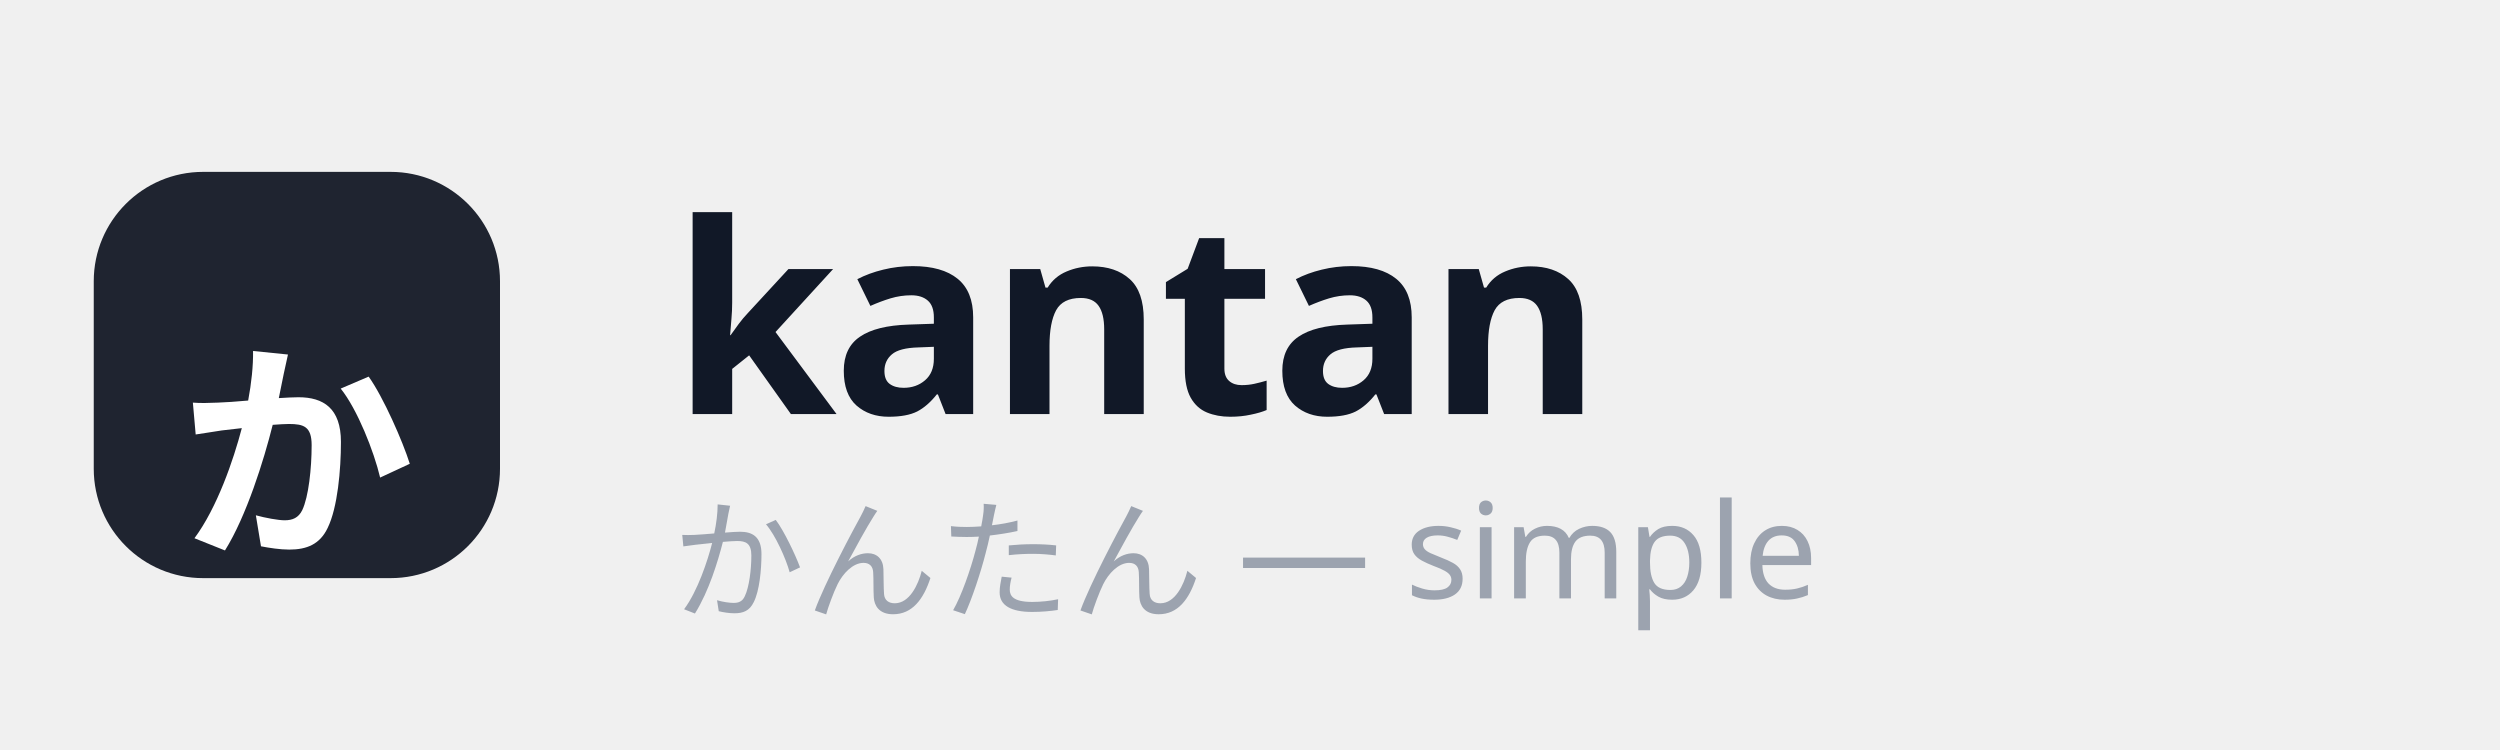
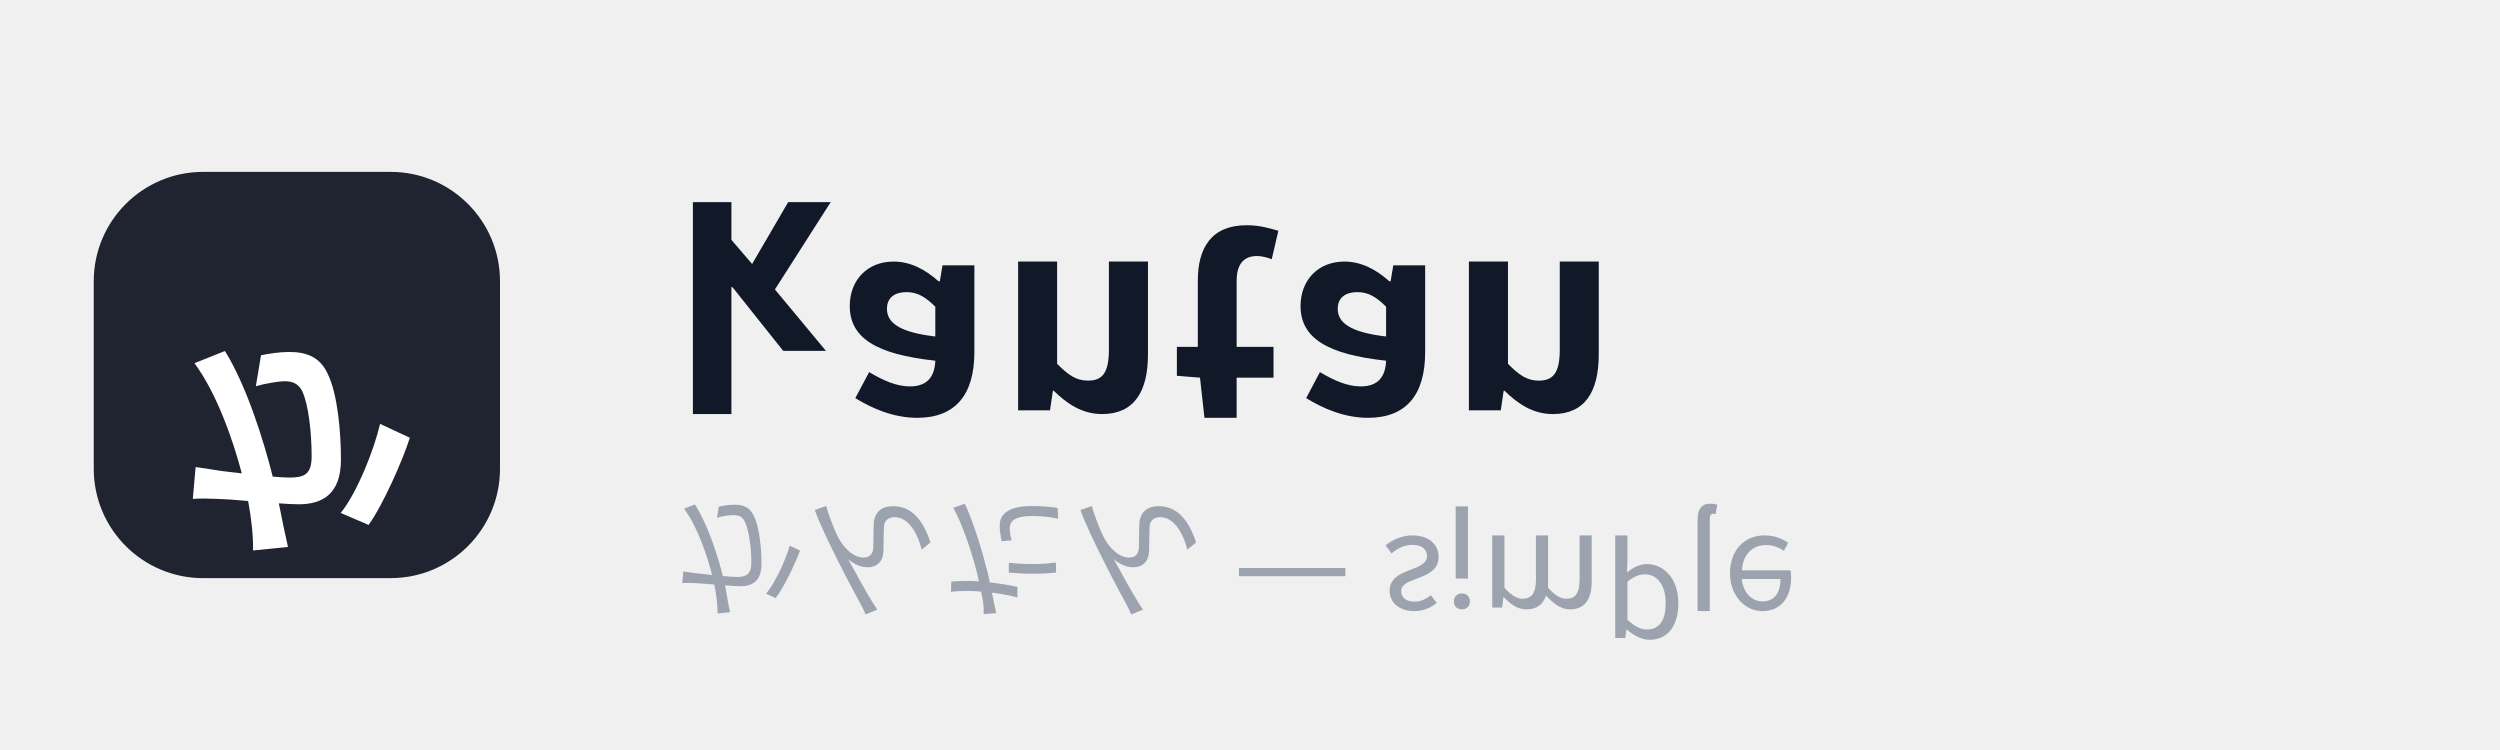
<svg xmlns="http://www.w3.org/2000/svg" viewBox="0 0 320 96">
  <rect x="12" y="22" width="52" height="52" rx="14" fill="#1f2430" />
-   <text x="38" y="56" text-anchor="middle" dominant-baseline="central" font-size="30" font-weight="700" fill="#fff" font-family="'Hiragino Sans','Noto Sans JP','Yu Gothic',system-ui,sans-serif">か</text>
-   <text x="86" y="53" font-size="34" font-weight="700" fill="#111827" font-family="'Hiragino Sans','Noto Sans JP','Yu Gothic',system-ui,sans-serif" letter-spacing="-0.5">kantan</text>
-   <text x="86" y="78" font-size="17" fill="#9ca3af" font-family="'Hiragino Sans','Noto Sans JP','Yu Gothic',system-ui,sans-serif">かんたん — simple</text>
+   <path d="M47.18 67.19L43.61 65.66C45.74 63.02 47.87 57.59 48.65 54.26L52.46 56.03C51.56 58.88 49.04 64.61 47.18 67.19M24.68 63.86L25.04 59.78C25.94 59.93 27.53 60.14 28.37 60.29L30.95 60.59C29.87 56.48 27.80 50.42 24.89 46.49L28.79 44.93C31.55 49.34 33.77 56.45 34.91 61.01C35.75 61.07 36.50 61.13 36.98 61.13C38.87 61.13 39.89 60.80 39.89 58.40C39.89 55.43 39.50 51.80 38.69 50.09C38.21 49.10 37.43 48.80 36.44 48.80C35.63 48.80 33.92 49.10 32.75 49.43L33.41 45.47C34.43 45.26 35.84 45.05 37.01 45.05C39.26 45.05 40.94 45.71 41.93 47.81C43.22 50.42 43.64 55.28 43.64 58.82C43.64 63.14 41.39 64.55 38.21 64.55C37.58 64.55 36.68 64.49 35.69 64.43L36.32 67.52C36.47 68.27 36.68 69.23 36.86 70.01L32.39 70.46C32.42 68.57 32.18 66.38 31.76 64.13C30.23 63.98 28.82 63.89 27.89 63.86C26.78 63.83 25.76 63.77 24.68 63.86" fill="#fff" />
+   <path d="M88.69 25.87L93.62 25.87L93.62 30.70L96.27 33.79L100.89 25.87L106.33 25.87L99.19 37.05L105.72 44.91L100.25 44.91L93.75 36.75L93.62 36.75L93.62 53L88.69 53 M114.38 33.48C116.59 33.48 118.49 34.54 120.13 36L120.30 36L120.64 33.96L124.72 33.96L124.72 45.08C124.72 50.59 122.23 53.48 117.41 53.48C114.41 53.48 111.69 52.32 109.48 50.96L111.25 47.63C113.02 48.68 114.72 49.46 116.49 49.46C118.83 49.46 119.65 48.04 119.72 46.17C112.07 45.35 108.77 43.21 108.77 39.16C108.77 35.90 110.98 33.48 114.38 33.48M116.05 37.39C114.58 37.39 113.53 38.04 113.53 39.54C113.53 41.27 115.06 42.53 119.72 43.07L119.72 39.26C118.53 38.07 117.47 37.39 116.05 37.39 M130.32 33.48L135.31 33.48L135.31 46.57C136.71 47.97 137.73 48.72 139.26 48.72C141.13 48.72 141.94 47.70 141.94 44.74L141.94 33.48L146.94 33.48L146.94 45.35C146.94 50.14 145.17 53 141.06 53C138.48 53 136.54 51.64 134.87 50.01L134.77 50.01L134.40 52.52L130.32 52.52 M159.58 28.83C161.25 28.83 162.57 29.23 163.63 29.54L162.78 33.18C162.27 32.97 161.52 32.77 160.91 32.77C159.21 32.77 158.29 33.79 158.29 35.97L158.29 44.40L163.01 44.40L163.01 48.34L158.29 48.34L158.29 53.48L154.17 53.48L153.60 48.34L150.64 48.10L150.64 44.40L153.32 44.40L153.32 35.93C153.32 31.72 155.06 28.83 159.58 28.83 M172.08 33.48C174.29 33.48 176.20 34.54 177.83 36L178 36L178.34 33.96L182.42 33.96L182.42 45.08C182.42 50.59 179.94 53.48 175.11 53.48C172.12 53.48 169.40 52.32 167.19 50.96L168.95 47.63C170.72 48.68 172.42 49.46 174.19 49.46C176.54 49.46 177.35 48.04 177.42 46.17C169.77 45.35 166.47 43.21 166.47 39.16C166.47 35.90 168.68 33.48 172.08 33.48M173.75 37.39C172.29 37.39 171.23 38.04 171.23 39.54C171.23 41.27 172.76 42.53 177.42 43.07L177.42 39.26C176.23 38.07 175.18 37.39 173.75 37.39 M188.02 33.48L193.02 33.48L193.02 46.57C194.41 47.97 195.43 48.72 196.96 48.72C198.83 48.72 199.65 47.70 199.65 44.74L199.65 33.48L204.64 33.48L204.64 45.35C204.64 50.14 202.88 53 198.76 53C196.18 53 194.24 51.64 192.57 50.01L192.47 50.01L192.10 52.52L188.02 52.52" fill="#111827" />
+   <path d="M99.29 76.55L98.05 75.99C99.26 74.58 100.59 71.59 101.08 69.84L102.41 70.47C101.83 72.05 100.35 75.18 99.29 76.55M87.33 74.63L87.46 73.15C87.90 73.22 88.60 73.31 88.99 73.36L91.15 73.60C90.57 71.32 89.30 67.44 87.56 65.11L88.96 64.57C90.74 67.44 91.90 71.28 92.53 73.73C93.28 73.80 93.96 73.85 94.36 73.85C95.44 73.85 96.17 73.56 96.17 72C96.17 70.16 95.89 67.95 95.35 66.80C95.01 66.07 94.50 65.93 93.87 65.93C93.39 65.93 92.49 66.05 91.78 66.27L92 64.86C92.55 64.72 93.36 64.60 94.01 64.60C95.11 64.60 95.94 64.89 96.49 66.03C97.20 67.44 97.47 70.15 97.47 72.17C97.47 74.46 96.23 75.04 94.72 75.04C94.31 75.04 93.60 74.99 92.80 74.92L93.24 77.35C93.31 77.68 93.38 78.05 93.45 78.36L91.86 78.53C91.86 77.37 91.69 76.04 91.42 74.82C90.40 74.74 89.40 74.65 88.84 74.63C88.30 74.62 87.85 74.60 87.33 74.63 M112.30 78.03L110.80 78.65C110.60 78.15 110.38 77.73 110.17 77.34C109.26 75.69 105.53 68.72 104.29 65.28L105.75 64.77C105.97 65.62 106.71 67.63 107.22 68.65C107.88 69.98 109.15 71.37 110.53 71.37C111.30 71.37 111.72 70.93 111.77 70.18C111.82 69.25 111.79 67.94 111.84 66.95C111.91 65.95 112.49 64.79 114.31 64.79C116.77 64.79 118.20 66.70 119.10 69.43L117.98 70.35C117.53 68.55 116.41 66.20 114.53 66.20C113.78 66.20 113.20 66.56 113.15 67.41C113.10 68.24 113.11 69.55 113.08 70.55C113.03 71.90 112.21 72.61 111.09 72.61C110.28 72.61 109.38 72.31 108.56 71.56C109.44 73.21 111.01 76.03 111.75 77.20C111.96 77.52 112.15 77.83 112.30 78.03 M129.13 73.29L129.13 72.03C130.18 72.15 131.22 72.20 132.29 72.20C133.28 72.20 134.28 72.12 135.15 72L135.18 73.29C134.26 73.39 133.24 73.44 132.24 73.44C131.15 73.44 130.03 73.38 129.13 73.29M129.49 69.16L128.21 69.28C128.07 68.56 127.96 67.94 127.96 67.27C127.96 65.59 129.42 64.77 132.10 64.77C133.34 64.77 134.47 64.88 135.38 65.01L135.44 66.39C134.40 66.17 133.23 66.05 132.12 66.05C129.69 66.05 129.25 66.83 129.25 67.63C129.25 68.07 129.33 68.60 129.49 69.16M123.76 75.64C123.14 75.64 122.53 75.65 121.72 75.76L121.77 74.43C122.38 74.40 122.99 74.36 123.74 74.36C124.22 74.36 124.74 74.38 125.30 74.41C125.17 73.80 125.02 73.15 124.86 72.59C124.23 70.20 123.03 66.75 122.01 64.99L123.50 64.48C124.39 66.35 125.54 69.86 126.15 72.27C126.36 73.02 126.55 73.80 126.70 74.55C127.89 74.68 129.13 74.87 130.23 75.13L130.23 76.47C129.20 76.20 128.07 75.99 126.97 75.86L127.22 77.12C127.29 77.46 127.43 78.10 127.53 78.48L125.90 78.61C125.93 78.25 125.92 77.68 125.85 77.20C125.80 76.86 125.71 76.32 125.59 75.72C124.93 75.67 124.32 75.64 123.76 75.64 M146.30 78.03L144.80 78.65C144.60 78.15 144.38 77.73 144.17 77.34C143.26 75.69 139.53 68.72 138.29 65.28L139.75 64.77C139.97 65.62 140.71 67.63 141.22 68.65C141.88 69.98 143.15 71.37 144.53 71.37C145.30 71.37 145.72 70.93 145.77 70.18C145.82 69.25 145.79 67.94 145.84 66.95C145.91 65.95 146.49 64.79 148.31 64.79C150.77 64.79 152.20 66.70 153.10 69.43L151.98 70.35C151.53 68.55 150.41 66.20 148.53 66.20C147.78 66.20 147.20 66.56 147.15 67.41C147.10 68.24 147.12 69.55 147.08 70.55C147.03 71.90 146.21 72.61 145.09 72.61C144.28 72.61 143.38 72.31 142.56 71.56C143.44 73.21 145.01 76.03 145.75 77.20C145.96 77.52 146.15 77.83 146.30 78.03  M158.59 72.70L172.21 72.70L172.21 73.75L158.59 73.75  M180.79 68.53C182.97 68.53 184.14 69.77 184.14 71.27C184.14 73.02 182.68 73.56 181.34 74.07C180.30 74.46 179.35 74.80 179.35 75.67C179.35 76.40 179.89 77.01 181.06 77.01C181.88 77.01 182.53 76.66 183.16 76.20L183.90 77.17C183.21 77.75 182.19 78.22 181.05 78.22C179.02 78.22 177.87 77.07 177.87 75.60C177.87 74.02 179.26 73.41 180.55 72.93C181.57 72.56 182.66 72.12 182.66 71.18C182.66 70.38 182.07 69.74 180.84 69.74C179.74 69.74 178.92 70.18 178.11 70.84L177.36 69.81C178.22 69.08 179.48 68.53 180.79 68.53 M186.33 64.82L187.90 64.82L187.90 74.06L186.33 74.06M187.12 75.96C187.73 75.96 188.15 76.37 188.15 77C188.15 77.59 187.73 78 187.12 78C186.50 78 186.10 77.59 186.10 77C186.10 76.37 186.50 75.96 187.12 75.96 M191.01 68.53L192.57 68.53L192.57 75.23C193.41 76.18 194.19 76.64 194.88 76.64C196.06 76.64 196.60 75.91 196.60 74.18L196.60 68.53L198.15 68.53L198.15 75.23C199.02 76.18 199.76 76.64 200.48 76.64C201.65 76.64 202.19 75.91 202.19 74.18L202.19 68.53L203.74 68.53L203.74 74.38C203.74 76.73 202.84 78 200.95 78C199.81 78 198.86 77.27 197.89 76.23C197.52 77.32 196.77 78 195.34 78C194.24 78 193.29 77.30 192.47 76.42L192.44 76.42L192.28 77.76L191.01 77.76 M206.75 68.53L208.31 68.53L208.31 71.66L208.26 73.27C209.10 72.58 209.98 72.20 210.81 72.20C212.92 72.20 214.83 74.02 214.83 77.18C214.83 80.04 213.53 81.89 211.15 81.89C210.08 81.89 209.05 81.28 208.21 80.58L208.18 80.58L208.03 81.66L206.75 81.66M210.56 73.51C209.95 73.51 209.13 73.75 208.31 74.46L208.31 79.33C209.20 80.14 210 80.58 210.76 80.58C212.53 80.58 213.21 79.22 213.21 77.17C213.21 74.89 212.09 73.51 210.56 73.51 M218.92 64.47C219.35 64.47 219.60 64.54 219.82 64.60L219.60 65.79C219.43 65.76 219.36 65.76 219.28 65.76C219.04 65.76 218.85 65.95 218.85 66.42L218.85 78.22L217.29 78.22L217.29 66.53C217.29 65.22 217.77 64.47 218.92 64.47 M225.86 68.53C227.10 68.53 228.09 68.94 228.88 69.47L228.34 70.50C227.64 70.04 226.93 69.77 226.03 69.77C224.28 69.77 223.07 71.03 222.97 73L229.19 73C229.22 73.24 229.26 73.55 229.26 73.89C229.26 76.52 227.93 78.22 225.57 78.22C223.46 78.22 221.44 76.37 221.44 73.36C221.44 70.32 223.39 68.53 225.86 68.53M222.95 74.11C223.14 75.94 224.29 76.98 225.60 76.98C227.05 76.98 227.90 75.98 227.90 74.11" fill="#9ca3af" />
</svg>
